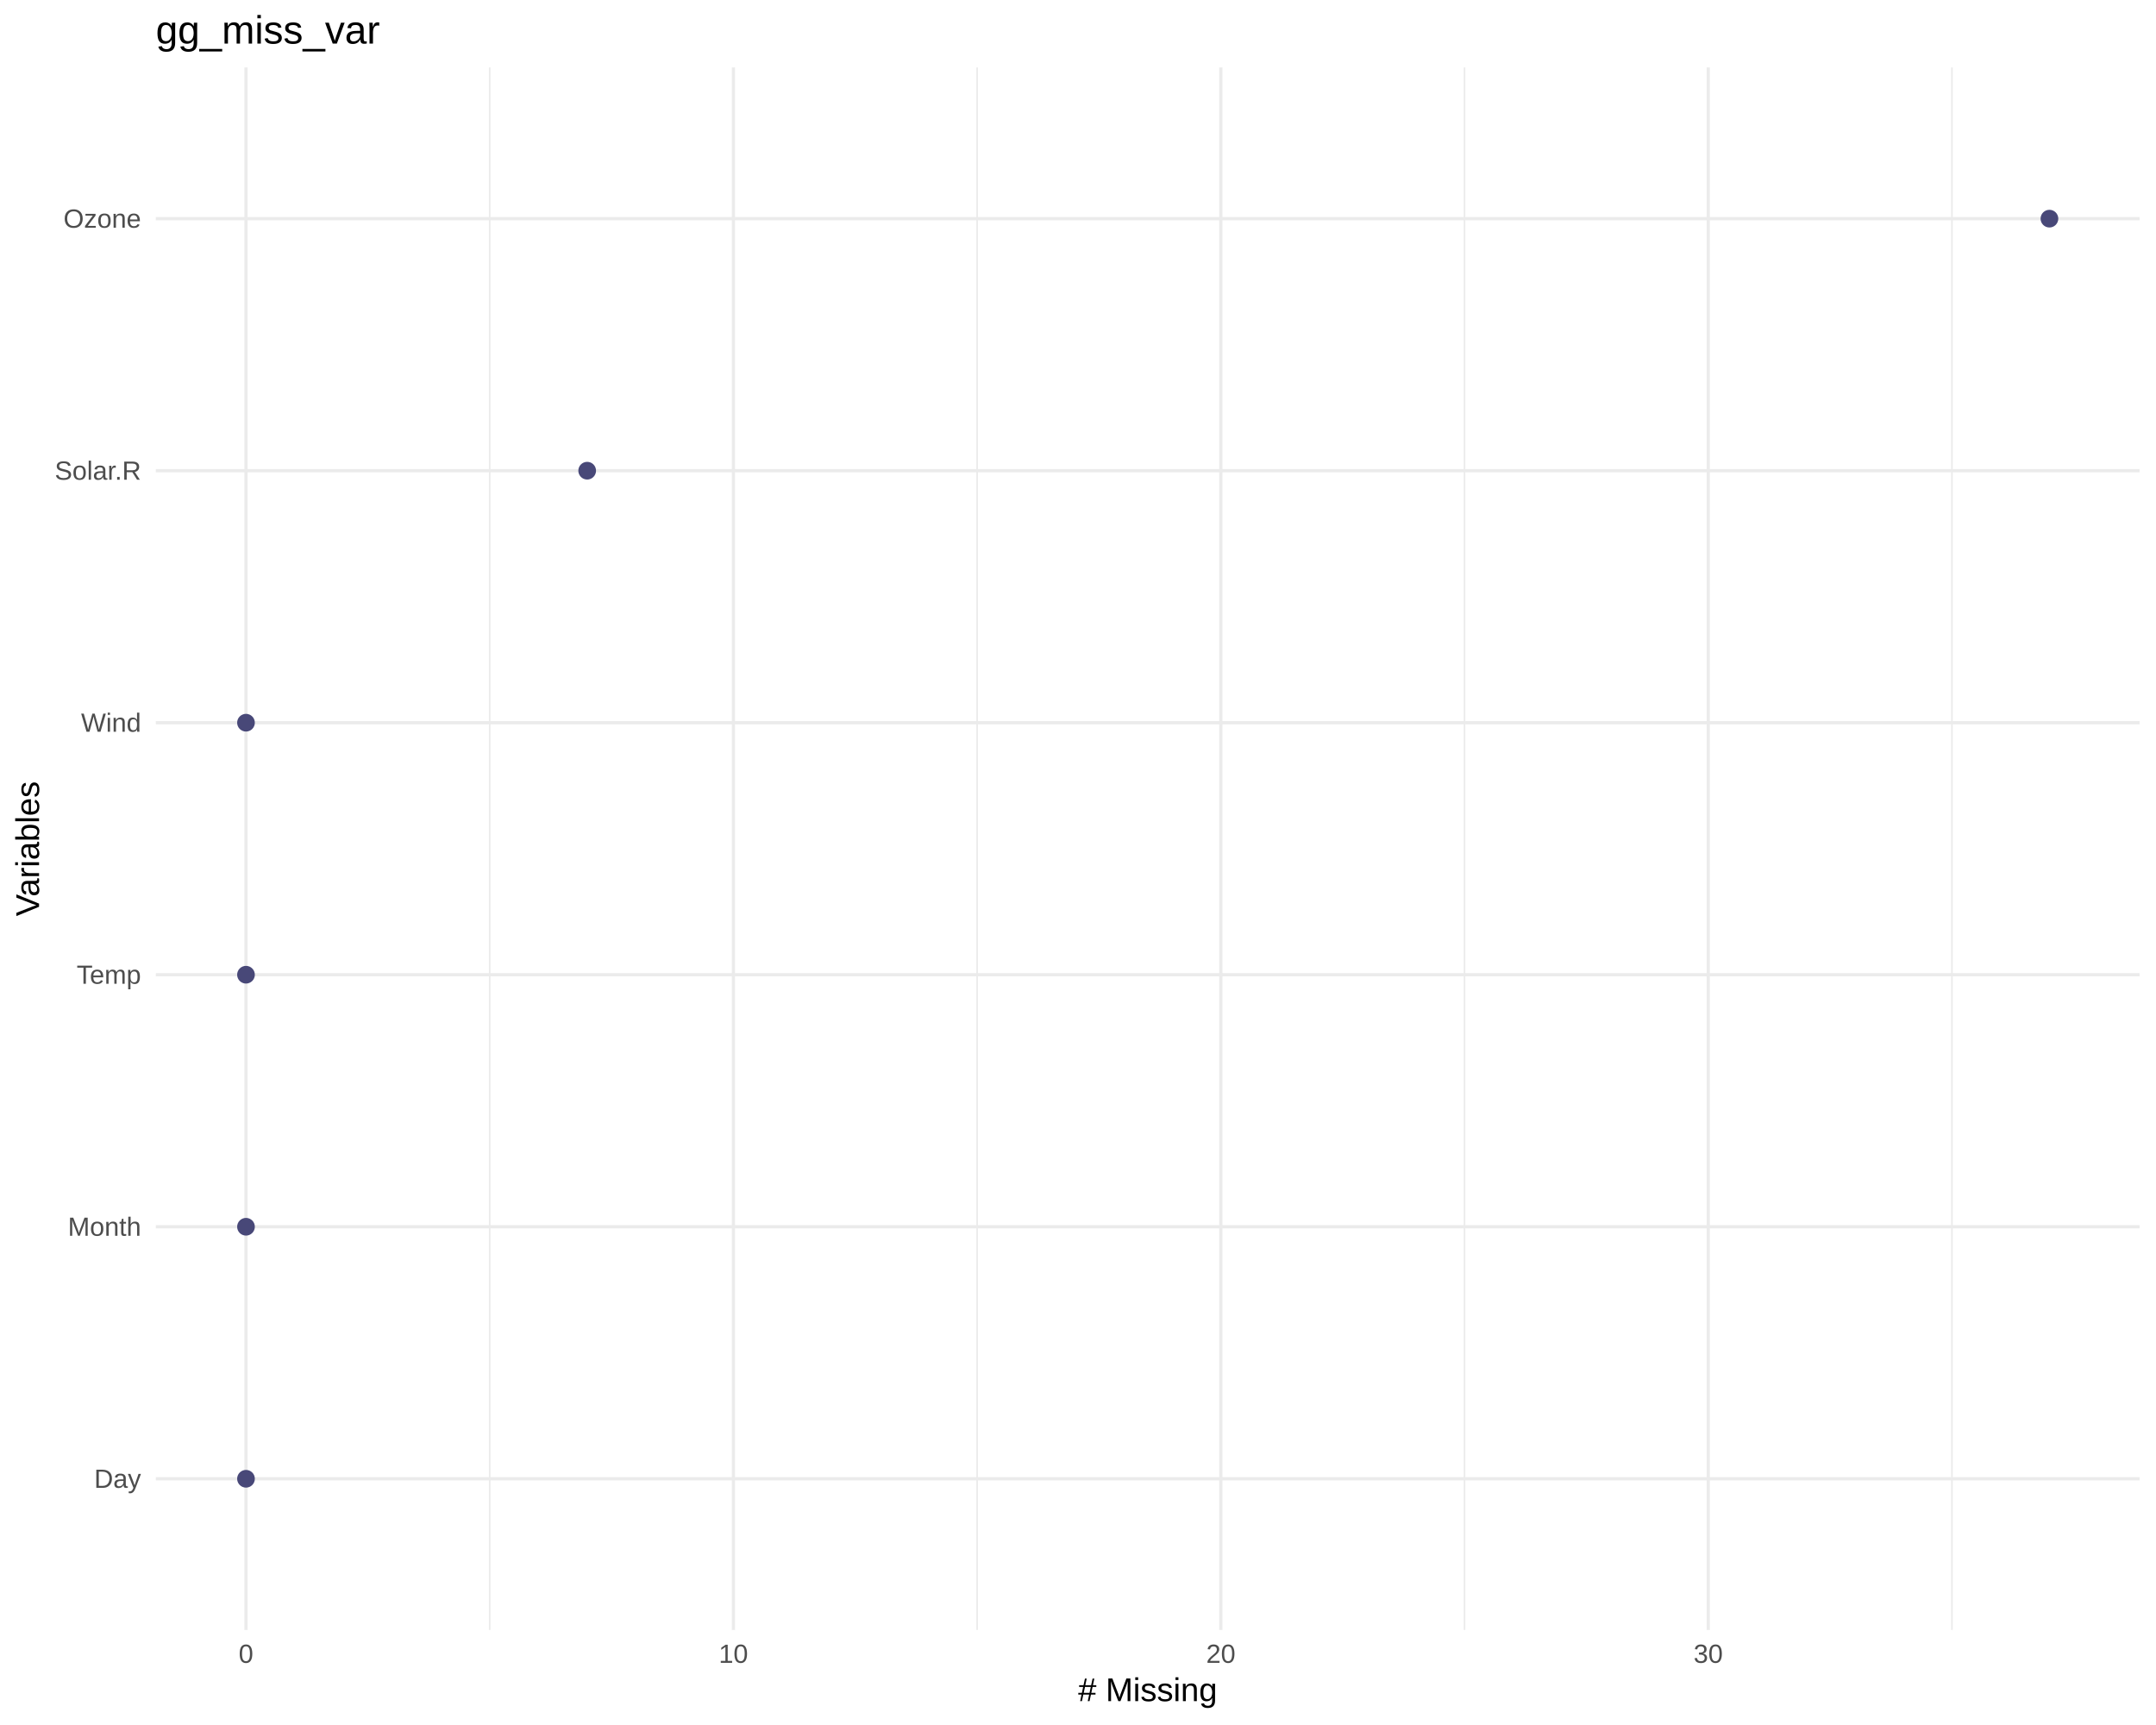
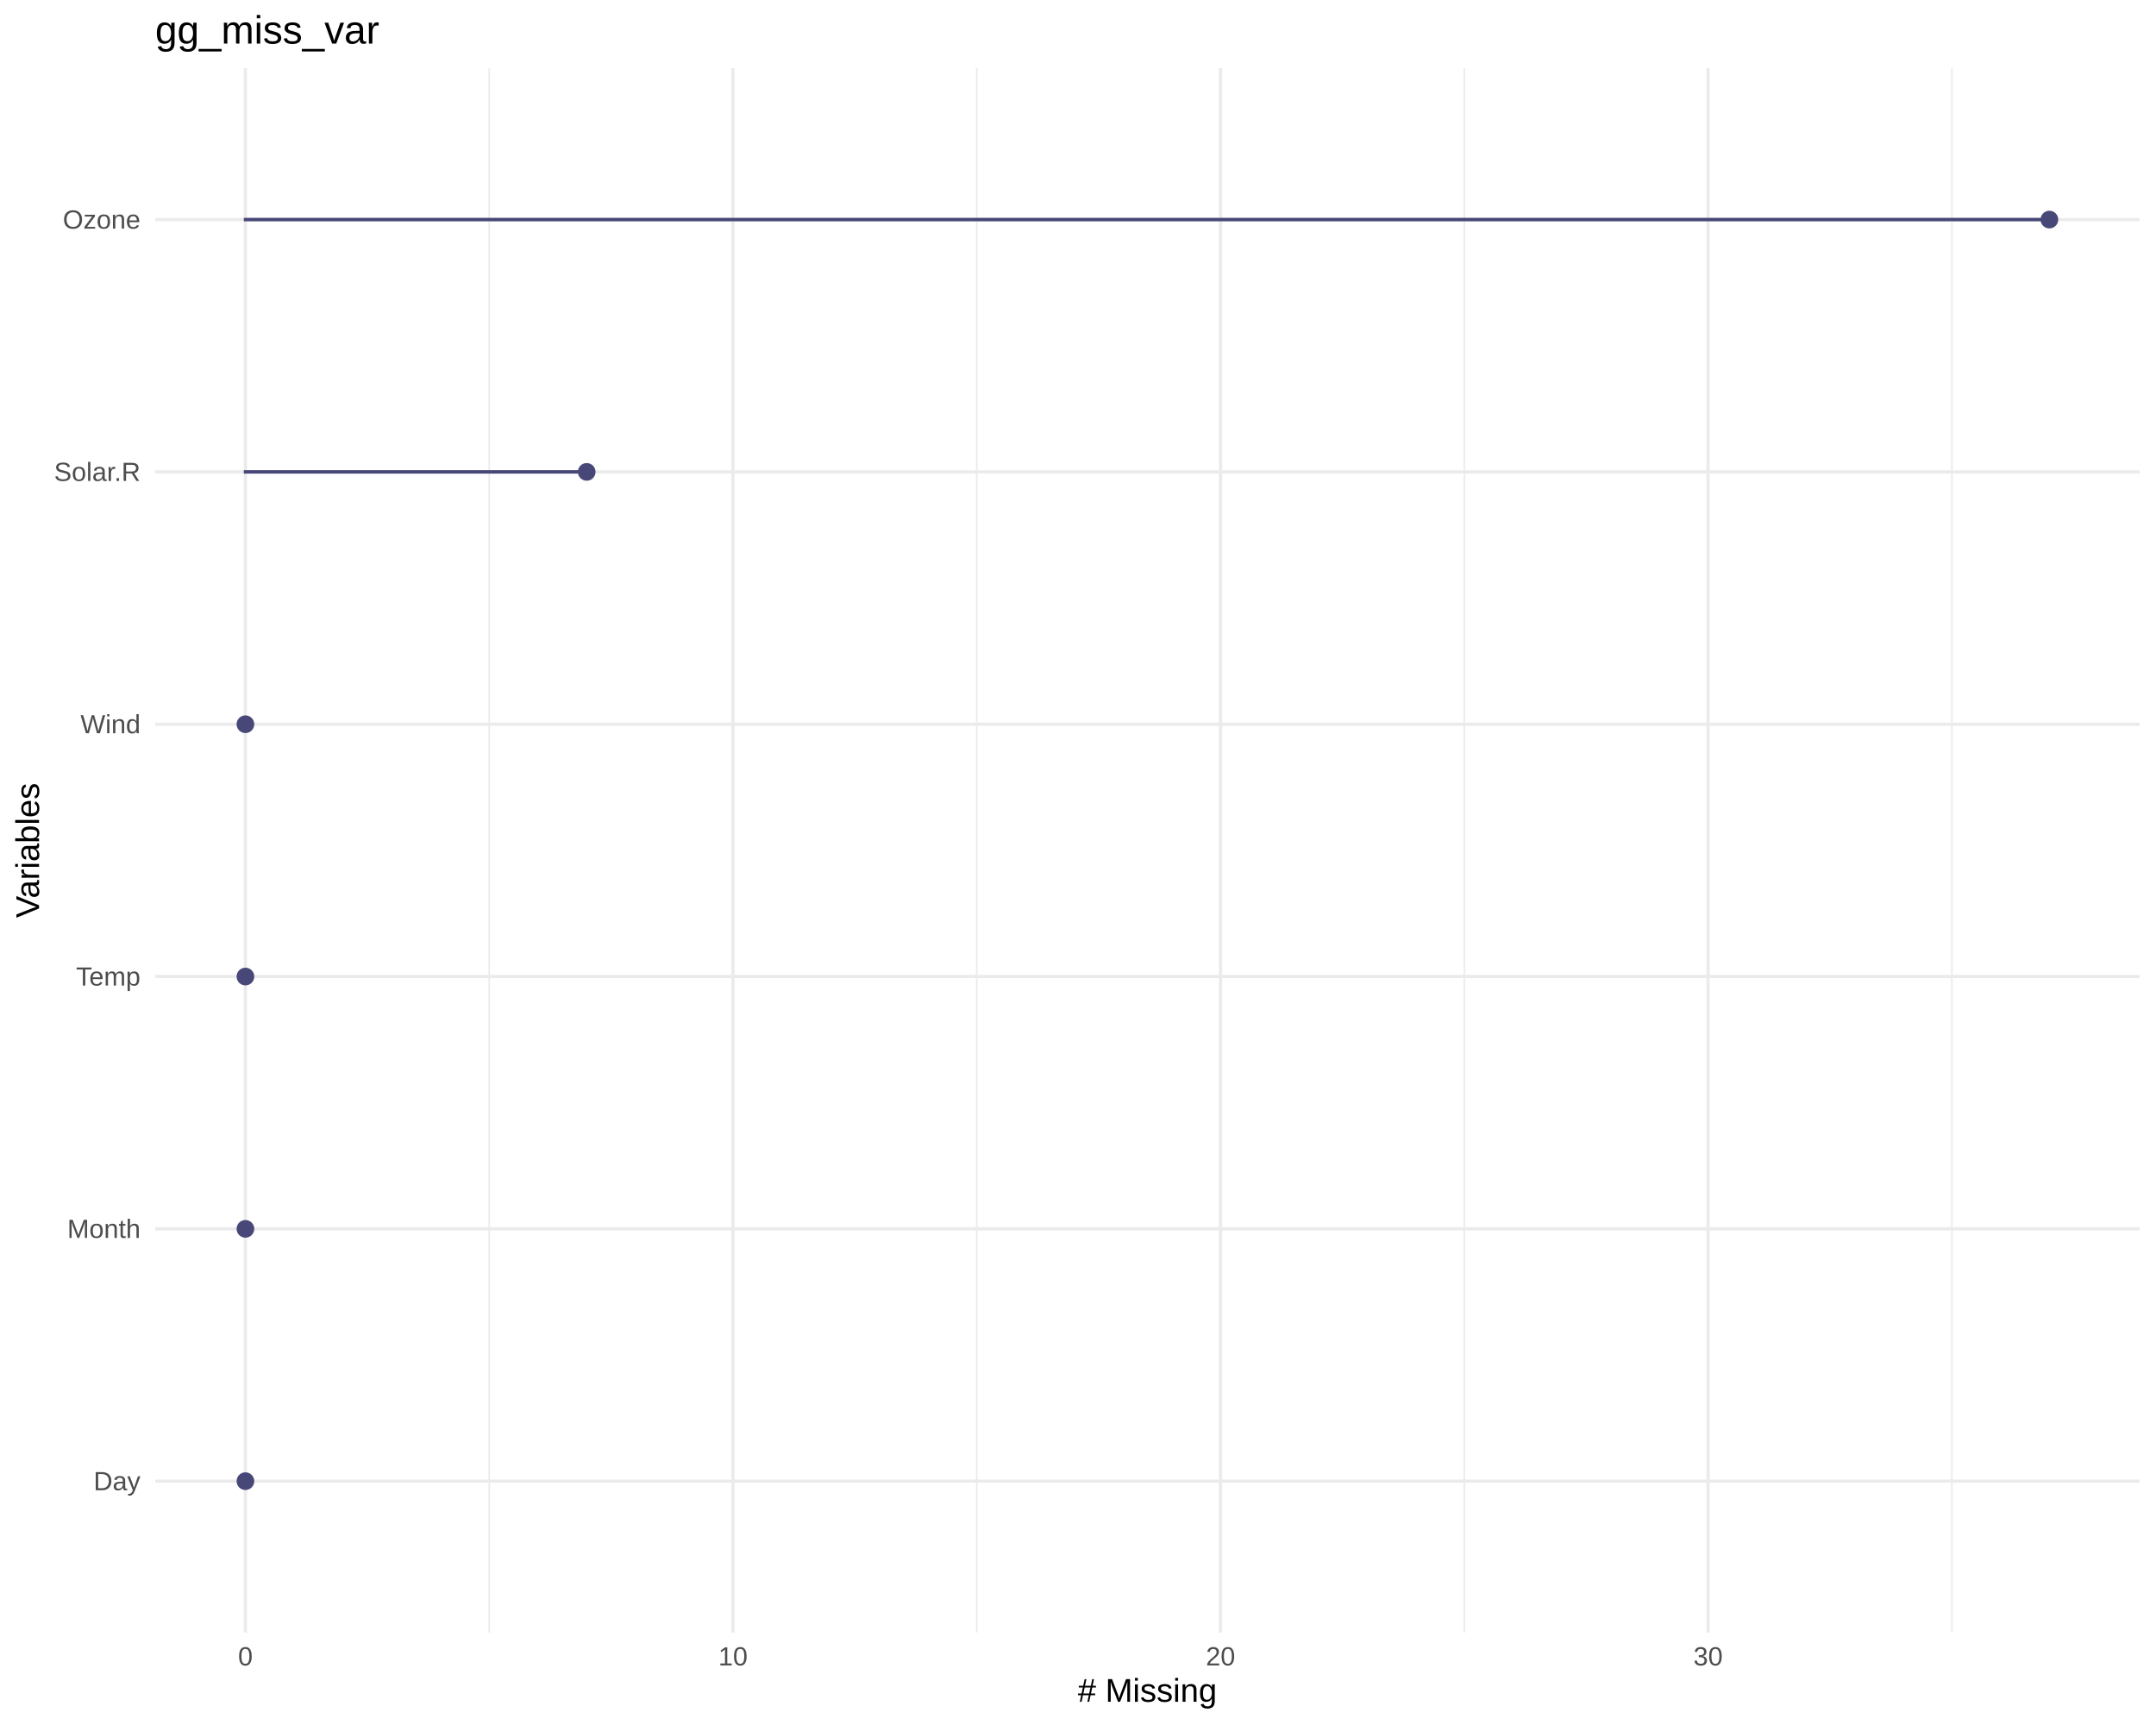
<svg xmlns="http://www.w3.org/2000/svg" viewBox="0 0 720.00 576.00">
  <defs>
    <style type="text/css">
    line, polyline, polygon, path, rect, circle {
      fill: none;
      stroke: #000000;
      stroke-linecap: round;
      stroke-linejoin: round;
      stroke-miterlimit: 10.00;
    }
  </style>
  </defs>
  <rect width="100%" height="100%" style="stroke: none; fill: #FFFFFF;" />
  <defs>
-     <clipPath id="cpNTIuMDR8NzE0LjUyfDU0NC4yN3wyMi41Mg==">
-       <rect x="52.04" y="22.52" width="662.48" height="521.75" />
+     <clipPath id="cpNTEuODR8NzE0LjUyfDU0NS4xM3wyMi43Nw==">
+       <rect x="51.84" y="22.77" width="662.68" height="522.36" />
    </clipPath>
  </defs>
-   <polyline points="163.54,544.27 163.54,22.52 " style="stroke-width: 0.53; stroke: #EBEBEB; stroke-linecap: butt;" clip-path="url(#cpNTIuMDR8NzE0LjUyfDU0NC4yN3wyMi41Mg==)" />
-   <polyline points="326.31,544.27 326.31,22.52 " style="stroke-width: 0.53; stroke: #EBEBEB; stroke-linecap: butt;" clip-path="url(#cpNTIuMDR8NzE0LjUyfDU0NC4yN3wyMi41Mg==)" />
-   <polyline points="489.08,544.27 489.08,22.52 " style="stroke-width: 0.53; stroke: #EBEBEB; stroke-linecap: butt;" clip-path="url(#cpNTIuMDR8NzE0LjUyfDU0NC4yN3wyMi41Mg==)" />
-   <polyline points="651.85,544.27 651.85,22.52 " style="stroke-width: 0.53; stroke: #EBEBEB; stroke-linecap: butt;" clip-path="url(#cpNTIuMDR8NzE0LjUyfDU0NC4yN3wyMi41Mg==)" />
-   <polyline points="52.04,493.78 714.52,493.78 " style="stroke-width: 1.07; stroke: #EBEBEB; stroke-linecap: butt;" clip-path="url(#cpNTIuMDR8NzE0LjUyfDU0NC4yN3wyMi41Mg==)" />
-   <polyline points="52.04,409.63 714.52,409.63 " style="stroke-width: 1.07; stroke: #EBEBEB; stroke-linecap: butt;" clip-path="url(#cpNTIuMDR8NzE0LjUyfDU0NC4yN3wyMi41Mg==)" />
-   <polyline points="52.04,325.47 714.52,325.47 " style="stroke-width: 1.07; stroke: #EBEBEB; stroke-linecap: butt;" clip-path="url(#cpNTIuMDR8NzE0LjUyfDU0NC4yN3wyMi41Mg==)" />
-   <polyline points="52.04,241.32 714.52,241.32 " style="stroke-width: 1.07; stroke: #EBEBEB; stroke-linecap: butt;" clip-path="url(#cpNTIuMDR8NzE0LjUyfDU0NC4yN3wyMi41Mg==)" />
-   <polyline points="52.04,157.17 714.52,157.17 " style="stroke-width: 1.07; stroke: #EBEBEB; stroke-linecap: butt;" clip-path="url(#cpNTIuMDR8NzE0LjUyfDU0NC4yN3wyMi41Mg==)" />
-   <polyline points="52.04,73.01 714.52,73.01 " style="stroke-width: 1.07; stroke: #EBEBEB; stroke-linecap: butt;" clip-path="url(#cpNTIuMDR8NzE0LjUyfDU0NC4yN3wyMi41Mg==)" />
-   <polyline points="82.15,544.27 82.15,22.52 " style="stroke-width: 1.07; stroke: #EBEBEB; stroke-linecap: butt;" clip-path="url(#cpNTIuMDR8NzE0LjUyfDU0NC4yN3wyMi41Mg==)" />
-   <polyline points="244.93,544.27 244.93,22.52 " style="stroke-width: 1.07; stroke: #EBEBEB; stroke-linecap: butt;" clip-path="url(#cpNTIuMDR8NzE0LjUyfDU0NC4yN3wyMi41Mg==)" />
-   <polyline points="407.70,544.27 407.70,22.52 " style="stroke-width: 1.07; stroke: #EBEBEB; stroke-linecap: butt;" clip-path="url(#cpNTIuMDR8NzE0LjUyfDU0NC4yN3wyMi41Mg==)" />
-   <polyline points="570.47,544.27 570.47,22.52 " style="stroke-width: 1.07; stroke: #EBEBEB; stroke-linecap: butt;" clip-path="url(#cpNTIuMDR8NzE0LjUyfDU0NC4yN3wyMi41Mg==)" />
-   <rect x="82.15" y="493.78" width="0.00" height="0.00" style="stroke-width: 1.07; stroke: #484878; stroke-linecap: butt; fill: #484878;" clip-path="url(#cpNTIuMDR8NzE0LjUyfDU0NC4yN3wyMi41Mg==)" />
-   <rect x="82.15" y="409.63" width="0.00" height="0.00" style="stroke-width: 1.07; stroke: #484878; stroke-linecap: butt; fill: #484878;" clip-path="url(#cpNTIuMDR8NzE0LjUyfDU0NC4yN3wyMi41Mg==)" />
-   <rect x="82.15" y="325.47" width="0.00" height="0.00" style="stroke-width: 1.07; stroke: #484878; stroke-linecap: butt; fill: #484878;" clip-path="url(#cpNTIuMDR8NzE0LjUyfDU0NC4yN3wyMi41Mg==)" />
-   <rect x="82.15" y="241.32" width="0.00" height="0.00" style="stroke-width: 1.07; stroke: #484878; stroke-linecap: butt; fill: #484878;" clip-path="url(#cpNTIuMDR8NzE0LjUyfDU0NC4yN3wyMi41Mg==)" />
-   <rect x="82.15" y="157.17" width="113.94" height="0.00" style="stroke-width: 1.07; stroke: #484878; stroke-linecap: butt; fill: #484878;" clip-path="url(#cpNTIuMDR8NzE0LjUyfDU0NC4yN3wyMi41Mg==)" />
-   <rect x="82.15" y="73.01" width="602.25" height="0.00" style="stroke-width: 1.07; stroke: #484878; stroke-linecap: butt; fill: #484878;" clip-path="url(#cpNTIuMDR8NzE0LjUyfDU0NC4yN3wyMi41Mg==)" />
-   <circle cx="684.41" cy="73.01" r="1.95pt" style="stroke-width: 0.71; stroke: #484878; fill: #484878;" clip-path="url(#cpNTIuMDR8NzE0LjUyfDU0NC4yN3wyMi41Mg==)" />
-   <circle cx="196.09" cy="157.17" r="1.95pt" style="stroke-width: 0.71; stroke: #484878; fill: #484878;" clip-path="url(#cpNTIuMDR8NzE0LjUyfDU0NC4yN3wyMi41Mg==)" />
-   <circle cx="82.15" cy="241.32" r="1.95pt" style="stroke-width: 0.71; stroke: #484878; fill: #484878;" clip-path="url(#cpNTIuMDR8NzE0LjUyfDU0NC4yN3wyMi41Mg==)" />
-   <circle cx="82.15" cy="325.47" r="1.95pt" style="stroke-width: 0.71; stroke: #484878; fill: #484878;" clip-path="url(#cpNTIuMDR8NzE0LjUyfDU0NC4yN3wyMi41Mg==)" />
-   <circle cx="82.15" cy="409.63" r="1.95pt" style="stroke-width: 0.71; stroke: #484878; fill: #484878;" clip-path="url(#cpNTIuMDR8NzE0LjUyfDU0NC4yN3wyMi41Mg==)" />
-   <circle cx="82.15" cy="493.78" r="1.95pt" style="stroke-width: 0.71; stroke: #484878; fill: #484878;" clip-path="url(#cpNTIuMDR8NzE0LjUyfDU0NC4yN3wyMi41Mg==)" />
+   <polyline points="163.37,545.13 163.37,22.77 " style="stroke-width: 0.53; stroke: #EBEBEB; stroke-linecap: butt;" clip-path="url(#cpNTEuODR8NzE0LjUyfDU0NS4xM3wyMi43Nw==)" />
+   <polyline points="326.19,545.13 326.19,22.77 " style="stroke-width: 0.53; stroke: #EBEBEB; stroke-linecap: butt;" clip-path="url(#cpNTEuODR8NzE0LjUyfDU0NS4xM3wyMi43Nw==)" />
+   <polyline points="489.01,545.13 489.01,22.77 " style="stroke-width: 0.53; stroke: #EBEBEB; stroke-linecap: butt;" clip-path="url(#cpNTEuODR8NzE0LjUyfDU0NS4xM3wyMi43Nw==)" />
+   <polyline points="651.83,545.13 651.83,22.77 " style="stroke-width: 0.53; stroke: #EBEBEB; stroke-linecap: butt;" clip-path="url(#cpNTEuODR8NzE0LjUyfDU0NS4xM3wyMi43Nw==)" />
+   <polyline points="51.84,494.58 714.52,494.58 " style="stroke-width: 1.07; stroke: #EBEBEB; stroke-linecap: butt;" clip-path="url(#cpNTEuODR8NzE0LjUyfDU0NS4xM3wyMi43Nw==)" />
+   <polyline points="51.84,410.33 714.52,410.33 " style="stroke-width: 1.07; stroke: #EBEBEB; stroke-linecap: butt;" clip-path="url(#cpNTEuODR8NzE0LjUyfDU0NS4xM3wyMi43Nw==)" />
+   <polyline points="51.84,326.08 714.52,326.08 " style="stroke-width: 1.07; stroke: #EBEBEB; stroke-linecap: butt;" clip-path="url(#cpNTEuODR8NzE0LjUyfDU0NS4xM3wyMi43Nw==)" />
+   <polyline points="51.84,241.83 714.52,241.83 " style="stroke-width: 1.07; stroke: #EBEBEB; stroke-linecap: butt;" clip-path="url(#cpNTEuODR8NzE0LjUyfDU0NS4xM3wyMi43Nw==)" />
+   <polyline points="51.84,157.57 714.52,157.57 " style="stroke-width: 1.07; stroke: #EBEBEB; stroke-linecap: butt;" clip-path="url(#cpNTEuODR8NzE0LjUyfDU0NS4xM3wyMi43Nw==)" />
+   <polyline points="51.84,73.32 714.52,73.32 " style="stroke-width: 1.07; stroke: #EBEBEB; stroke-linecap: butt;" clip-path="url(#cpNTEuODR8NzE0LjUyfDU0NS4xM3wyMi43Nw==)" />
+   <polyline points="81.96,545.13 81.96,22.77 " style="stroke-width: 1.07; stroke: #EBEBEB; stroke-linecap: butt;" clip-path="url(#cpNTEuODR8NzE0LjUyfDU0NS4xM3wyMi43Nw==)" />
+   <polyline points="244.78,545.13 244.78,22.77 " style="stroke-width: 1.07; stroke: #EBEBEB; stroke-linecap: butt;" clip-path="url(#cpNTEuODR8NzE0LjUyfDU0NS4xM3wyMi43Nw==)" />
+   <polyline points="407.60,545.13 407.60,22.77 " style="stroke-width: 1.07; stroke: #EBEBEB; stroke-linecap: butt;" clip-path="url(#cpNTEuODR8NzE0LjUyfDU0NS4xM3wyMi43Nw==)" />
+   <polyline points="570.42,545.13 570.42,22.77 " style="stroke-width: 1.07; stroke: #EBEBEB; stroke-linecap: butt;" clip-path="url(#cpNTEuODR8NzE0LjUyfDU0NS4xM3wyMi43Nw==)" />
+   <rect x="81.96" y="494.54" width="0.00" height="0.08" style="stroke-width: 1.07; stroke: #484878; stroke-linecap: square; stroke-linejoin: miter; fill: #484878;" clip-path="url(#cpNTEuODR8NzE0LjUyfDU0NS4xM3wyMi43Nw==)" />
+   <rect x="81.96" y="410.29" width="0.00" height="0.08" style="stroke-width: 1.07; stroke: #484878; stroke-linecap: square; stroke-linejoin: miter; fill: #484878;" clip-path="url(#cpNTEuODR8NzE0LjUyfDU0NS4xM3wyMi43Nw==)" />
+   <rect x="81.96" y="326.03" width="0.00" height="0.08" style="stroke-width: 1.07; stroke: #484878; stroke-linecap: square; stroke-linejoin: miter; fill: #484878;" clip-path="url(#cpNTEuODR8NzE0LjUyfDU0NS4xM3wyMi43Nw==)" />
+   <rect x="81.96" y="241.78" width="0.00" height="0.08" style="stroke-width: 1.07; stroke: #484878; stroke-linecap: square; stroke-linejoin: miter; fill: #484878;" clip-path="url(#cpNTEuODR8NzE0LjUyfDU0NS4xM3wyMi43Nw==)" />
+   <rect x="81.96" y="157.53" width="113.97" height="0.08" style="stroke-width: 1.07; stroke: #484878; stroke-linecap: square; stroke-linejoin: miter; fill: #484878;" clip-path="url(#cpNTEuODR8NzE0LjUyfDU0NS4xM3wyMi43Nw==)" />
+   <rect x="81.96" y="73.28" width="602.44" height="0.08" style="stroke-width: 1.07; stroke: #484878; stroke-linecap: square; stroke-linejoin: miter; fill: #484878;" clip-path="url(#cpNTEuODR8NzE0LjUyfDU0NS4xM3wyMi43Nw==)" />
+   <circle cx="684.40" cy="73.32" r="1.95pt" style="stroke-width: 0.71; stroke: #484878; fill: #484878;" clip-path="url(#cpNTEuODR8NzE0LjUyfDU0NS4xM3wyMi43Nw==)" />
+   <circle cx="195.93" cy="157.57" r="1.95pt" style="stroke-width: 0.71; stroke: #484878; fill: #484878;" clip-path="url(#cpNTEuODR8NzE0LjUyfDU0NS4xM3wyMi43Nw==)" />
+   <circle cx="81.96" cy="241.83" r="1.95pt" style="stroke-width: 0.71; stroke: #484878; fill: #484878;" clip-path="url(#cpNTEuODR8NzE0LjUyfDU0NS4xM3wyMi43Nw==)" />
+   <circle cx="81.96" cy="326.08" r="1.95pt" style="stroke-width: 0.71; stroke: #484878; fill: #484878;" clip-path="url(#cpNTEuODR8NzE0LjUyfDU0NS4xM3wyMi43Nw==)" />
+   <circle cx="81.96" cy="410.33" r="1.95pt" style="stroke-width: 0.71; stroke: #484878; fill: #484878;" clip-path="url(#cpNTEuODR8NzE0LjUyfDU0NS4xM3wyMi43Nw==)" />
+   <circle cx="81.96" cy="494.58" r="1.95pt" style="stroke-width: 0.71; stroke: #484878; fill: #484878;" clip-path="url(#cpNTEuODR8NzE0LjUyfDU0NS4xM3wyMi43Nw==)" />
  <defs>
    <clipPath id="cpMC4wMHw3MjAuMDB8NTc2LjAwfDAuMDA=">
      <rect x="0.00" y="0.00" width="720.00" height="576.00" />
    </clipPath>
  </defs>
  <g clip-path="url(#cpMC4wMHw3MjAuMDB8NTc2LjAwfDAuMDA=)">
-     <text x="31.45" y="496.80" style="font-size: 8.80px; fill: #4D4D4D; font-family: Liberation Sans;" textLength="15.66px" lengthAdjust="spacingAndGlyphs">Day</text>
+     <text x="31.25" y="497.60" style="font-size: 8.80px; fill: #4D4D4D; font-family: Liberation Sans;" textLength="15.66px" lengthAdjust="spacingAndGlyphs">Day</text>
  </g>
  <g clip-path="url(#cpMC4wMHw3MjAuMDB8NTc2LjAwfDAuMDA=)">
-     <text x="22.67" y="412.65" style="font-size: 8.80px; fill: #4D4D4D; font-family: Liberation Sans;" textLength="24.44px" lengthAdjust="spacingAndGlyphs">Month</text>
+     <text x="22.47" y="413.35" style="font-size: 8.80px; fill: #4D4D4D; font-family: Liberation Sans;" textLength="24.44px" lengthAdjust="spacingAndGlyphs">Month</text>
  </g>
  <g clip-path="url(#cpMC4wMHw3MjAuMDB8NTc2LjAwfDAuMDA=)">
-     <text x="25.59" y="328.50" style="font-size: 8.80px; fill: #4D4D4D; font-family: Liberation Sans;" textLength="21.52px" lengthAdjust="spacingAndGlyphs">Temp</text>
+     <text x="25.39" y="329.10" style="font-size: 8.80px; fill: #4D4D4D; font-family: Liberation Sans;" textLength="21.52px" lengthAdjust="spacingAndGlyphs">Temp</text>
  </g>
  <g clip-path="url(#cpMC4wMHw3MjAuMDB8NTc2LjAwfDAuMDA=)">
-     <text x="27.08" y="244.34" style="font-size: 8.80px; fill: #4D4D4D; font-family: Liberation Sans;" textLength="20.03px" lengthAdjust="spacingAndGlyphs">Wind</text>
+     <text x="26.88" y="244.85" style="font-size: 8.80px; fill: #4D4D4D; font-family: Liberation Sans;" textLength="20.03px" lengthAdjust="spacingAndGlyphs">Wind</text>
  </g>
  <g clip-path="url(#cpMC4wMHw3MjAuMDB8NTc2LjAwfDAuMDA=)">
-     <text x="18.27" y="160.19" style="font-size: 8.80px; fill: #4D4D4D; font-family: Liberation Sans;" textLength="28.84px" lengthAdjust="spacingAndGlyphs">Solar.R</text>
+     <text x="18.06" y="160.60" style="font-size: 8.80px; fill: #4D4D4D; font-family: Liberation Sans;" textLength="28.84px" lengthAdjust="spacingAndGlyphs">Solar.R</text>
  </g>
  <g clip-path="url(#cpMC4wMHw3MjAuMDB8NTc2LjAwfDAuMDA=)">
-     <text x="21.19" y="76.04" style="font-size: 8.80px; fill: #4D4D4D; font-family: Liberation Sans;" textLength="25.92px" lengthAdjust="spacingAndGlyphs">Ozone</text>
+     <text x="20.98" y="76.35" style="font-size: 8.80px; fill: #4D4D4D; font-family: Liberation Sans;" textLength="25.92px" lengthAdjust="spacingAndGlyphs">Ozone</text>
  </g>
  <g clip-path="url(#cpMC4wMHw3MjAuMDB8NTc2LjAwfDAuMDA=)">
-     <text x="79.71" y="555.25" style="font-size: 8.80px; fill: #4D4D4D; font-family: Liberation Sans;" textLength="4.89px" lengthAdjust="spacingAndGlyphs">0</text>
+     <text x="79.51" y="556.11" style="font-size: 8.80px; fill: #4D4D4D; font-family: Liberation Sans;" textLength="4.89px" lengthAdjust="spacingAndGlyphs">0</text>
  </g>
  <g clip-path="url(#cpMC4wMHw3MjAuMDB8NTc2LjAwfDAuMDA=)">
-     <text x="240.03" y="555.25" style="font-size: 8.80px; fill: #4D4D4D; font-family: Liberation Sans;" textLength="9.78px" lengthAdjust="spacingAndGlyphs">10</text>
+     <text x="239.89" y="556.11" style="font-size: 8.80px; fill: #4D4D4D; font-family: Liberation Sans;" textLength="9.78px" lengthAdjust="spacingAndGlyphs">10</text>
  </g>
  <g clip-path="url(#cpMC4wMHw3MjAuMDB8NTc2LjAwfDAuMDA=)">
-     <text x="402.81" y="555.25" style="font-size: 8.80px; fill: #4D4D4D; font-family: Liberation Sans;" textLength="9.78px" lengthAdjust="spacingAndGlyphs">20</text>
+     <text x="402.71" y="556.11" style="font-size: 8.80px; fill: #4D4D4D; font-family: Liberation Sans;" textLength="9.78px" lengthAdjust="spacingAndGlyphs">20</text>
  </g>
  <g clip-path="url(#cpMC4wMHw3MjAuMDB8NTc2LjAwfDAuMDA=)">
-     <text x="565.58" y="555.25" style="font-size: 8.80px; fill: #4D4D4D; font-family: Liberation Sans;" textLength="9.78px" lengthAdjust="spacingAndGlyphs">30</text>
+     <text x="565.53" y="556.11" style="font-size: 8.80px; fill: #4D4D4D; font-family: Liberation Sans;" textLength="9.78px" lengthAdjust="spacingAndGlyphs">30</text>
  </g>
  <g clip-path="url(#cpMC4wMHw3MjAuMDB8NTc2LjAwfDAuMDA=)">
-     <text x="360.05" y="568.04" style="font-size: 11.00px; font-family: Liberation Sans;" textLength="46.47px" lengthAdjust="spacingAndGlyphs"># Missing</text>
+     <text x="359.94" y="568.24" style="font-size: 11.00px; font-family: Liberation Sans;" textLength="46.47px" lengthAdjust="spacingAndGlyphs"># Missing</text>
  </g>
  <g clip-path="url(#cpMC4wMHw3MjAuMDB8NTc2LjAwfDAuMDA=)">
-     <text transform="translate(13.04,305.93) rotate(-90)" style="font-size: 11.00px; font-family: Liberation Sans;" textLength="45.06px" lengthAdjust="spacingAndGlyphs">Variables</text>
+     <text transform="translate(13.04,306.48) rotate(-90)" style="font-size: 11.00px; font-family: Liberation Sans;" textLength="45.06px" lengthAdjust="spacingAndGlyphs">Variables</text>
  </g>
  <g clip-path="url(#cpMC4wMHw3MjAuMDB8NTc2LjAwfDAuMDA=)">
-     <text x="52.04" y="14.56" style="font-size: 13.20px; font-family: Liberation Sans;" textLength="74.73px" lengthAdjust="spacingAndGlyphs">gg_miss_var</text>
+     <text x="51.84" y="14.56" style="font-size: 13.20px; font-family: Liberation Sans;" textLength="74.73px" lengthAdjust="spacingAndGlyphs">gg_miss_var</text>
  </g>
</svg>
